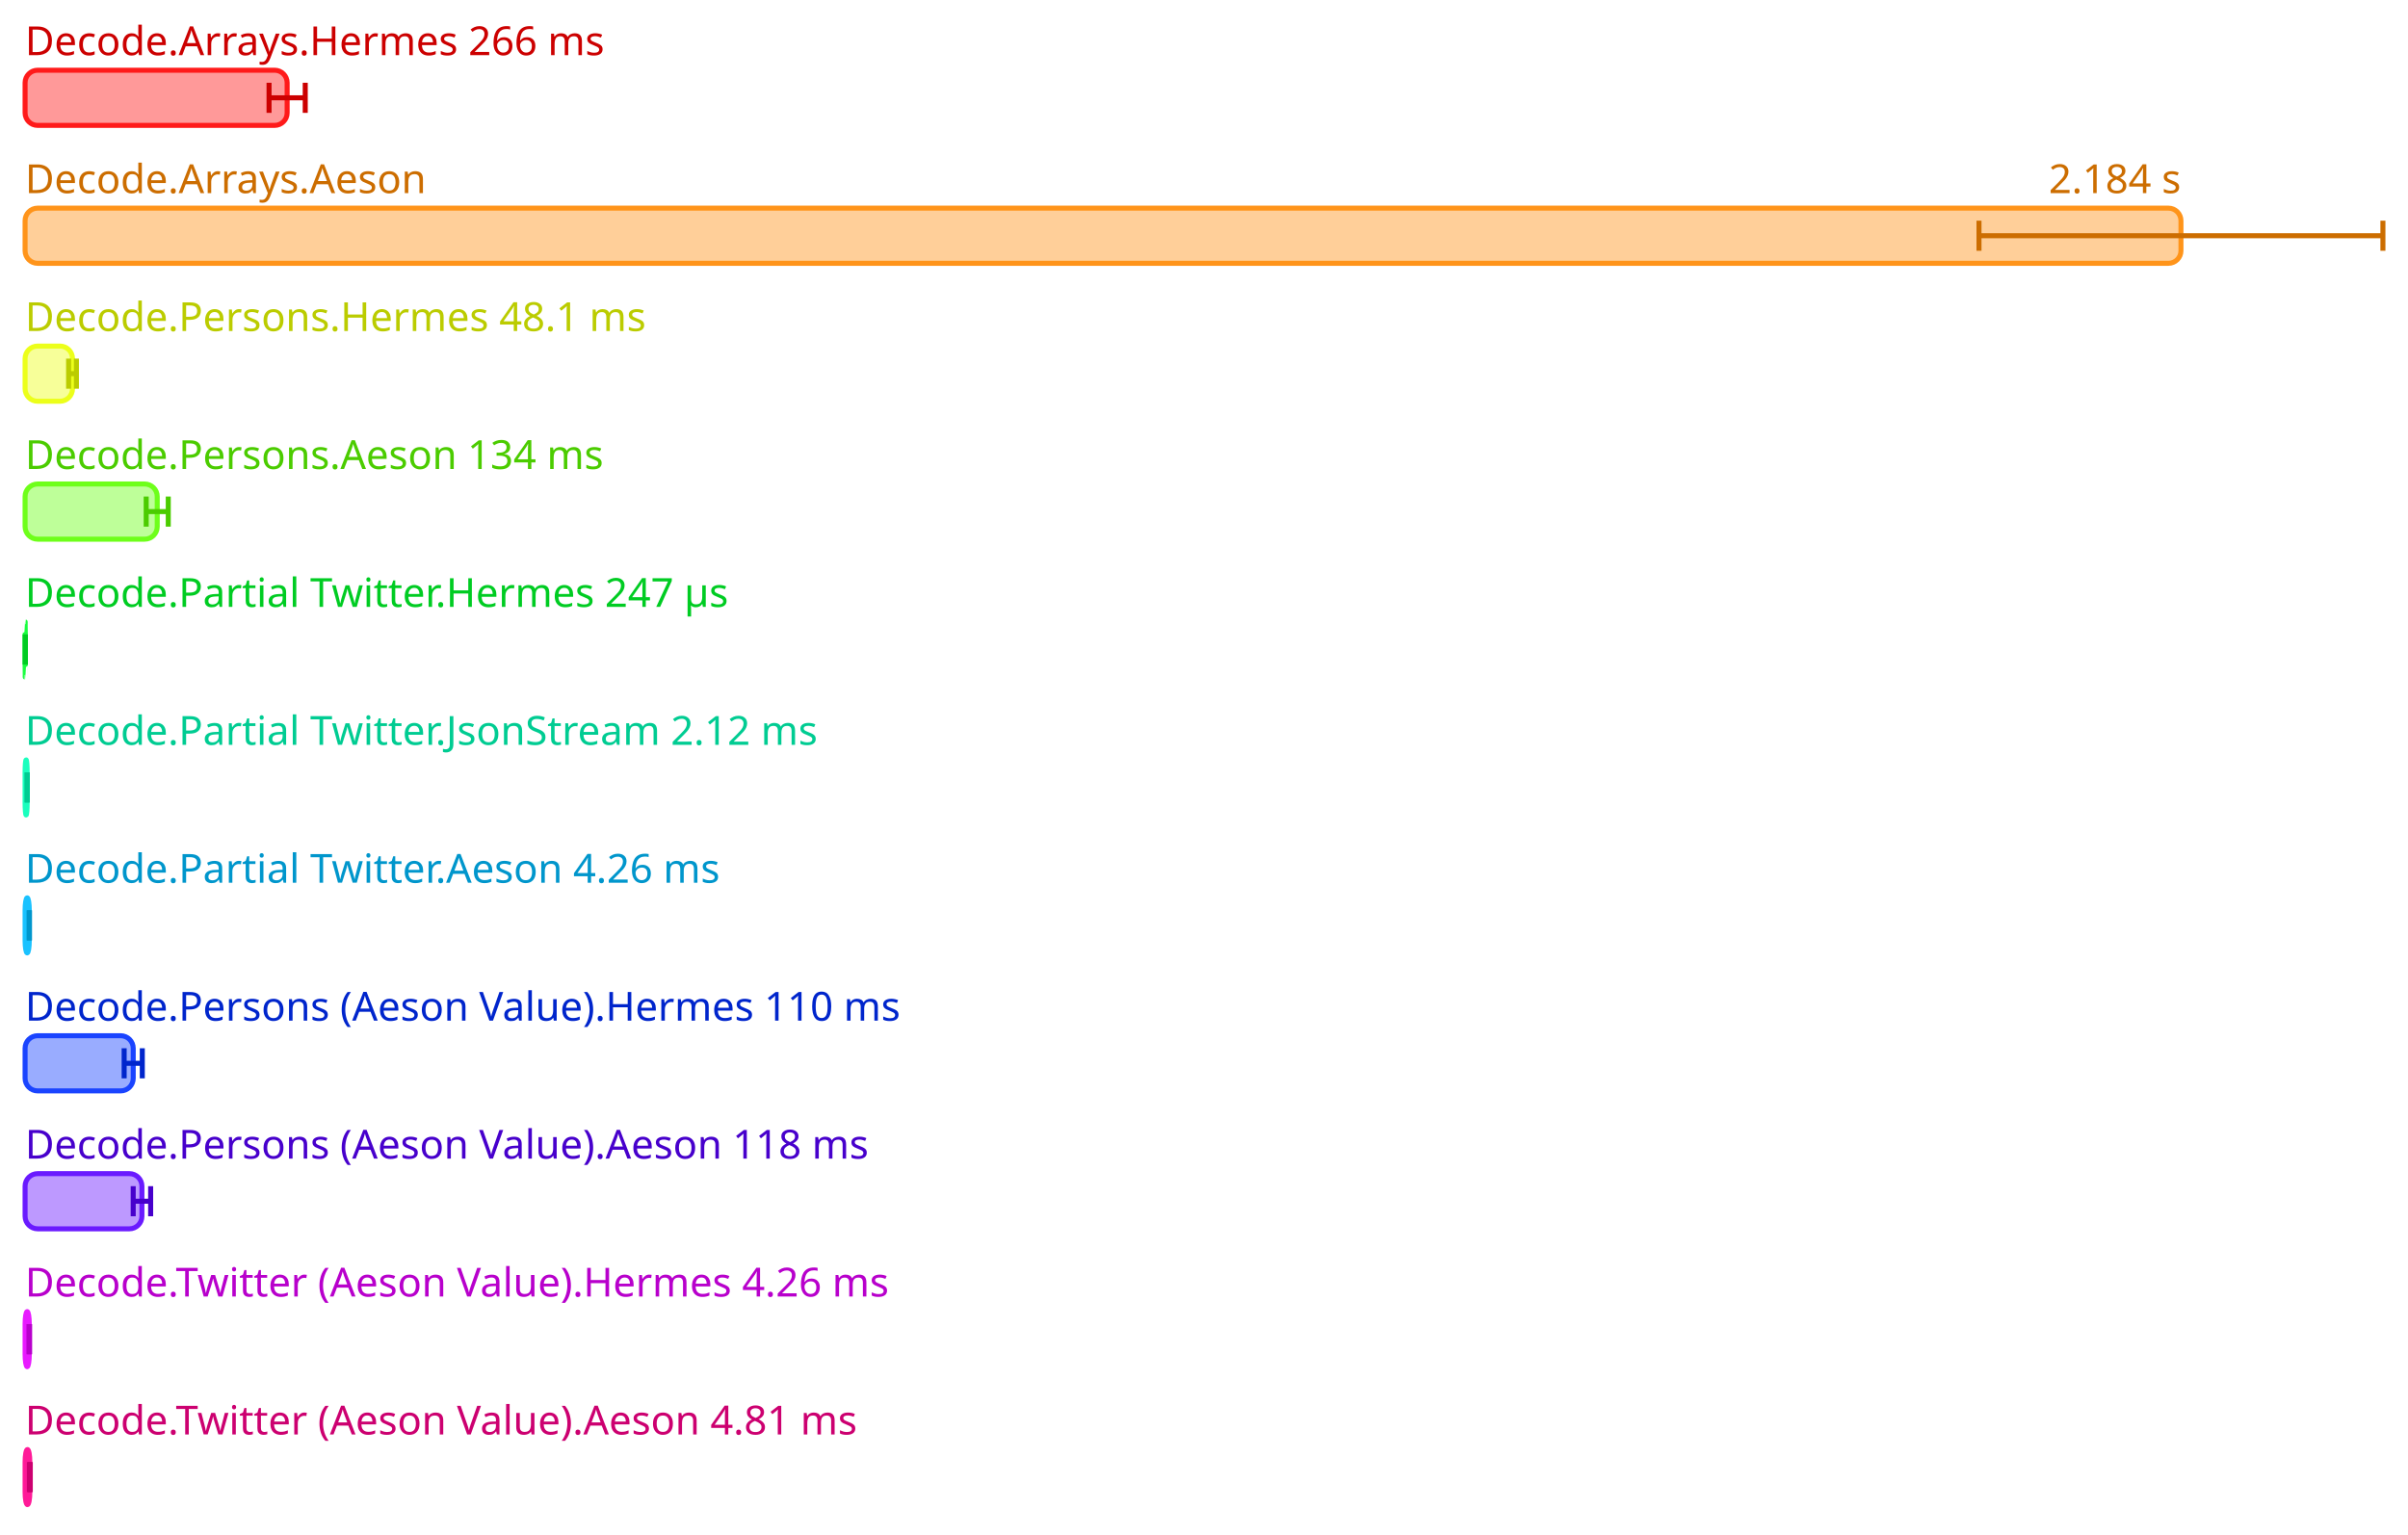
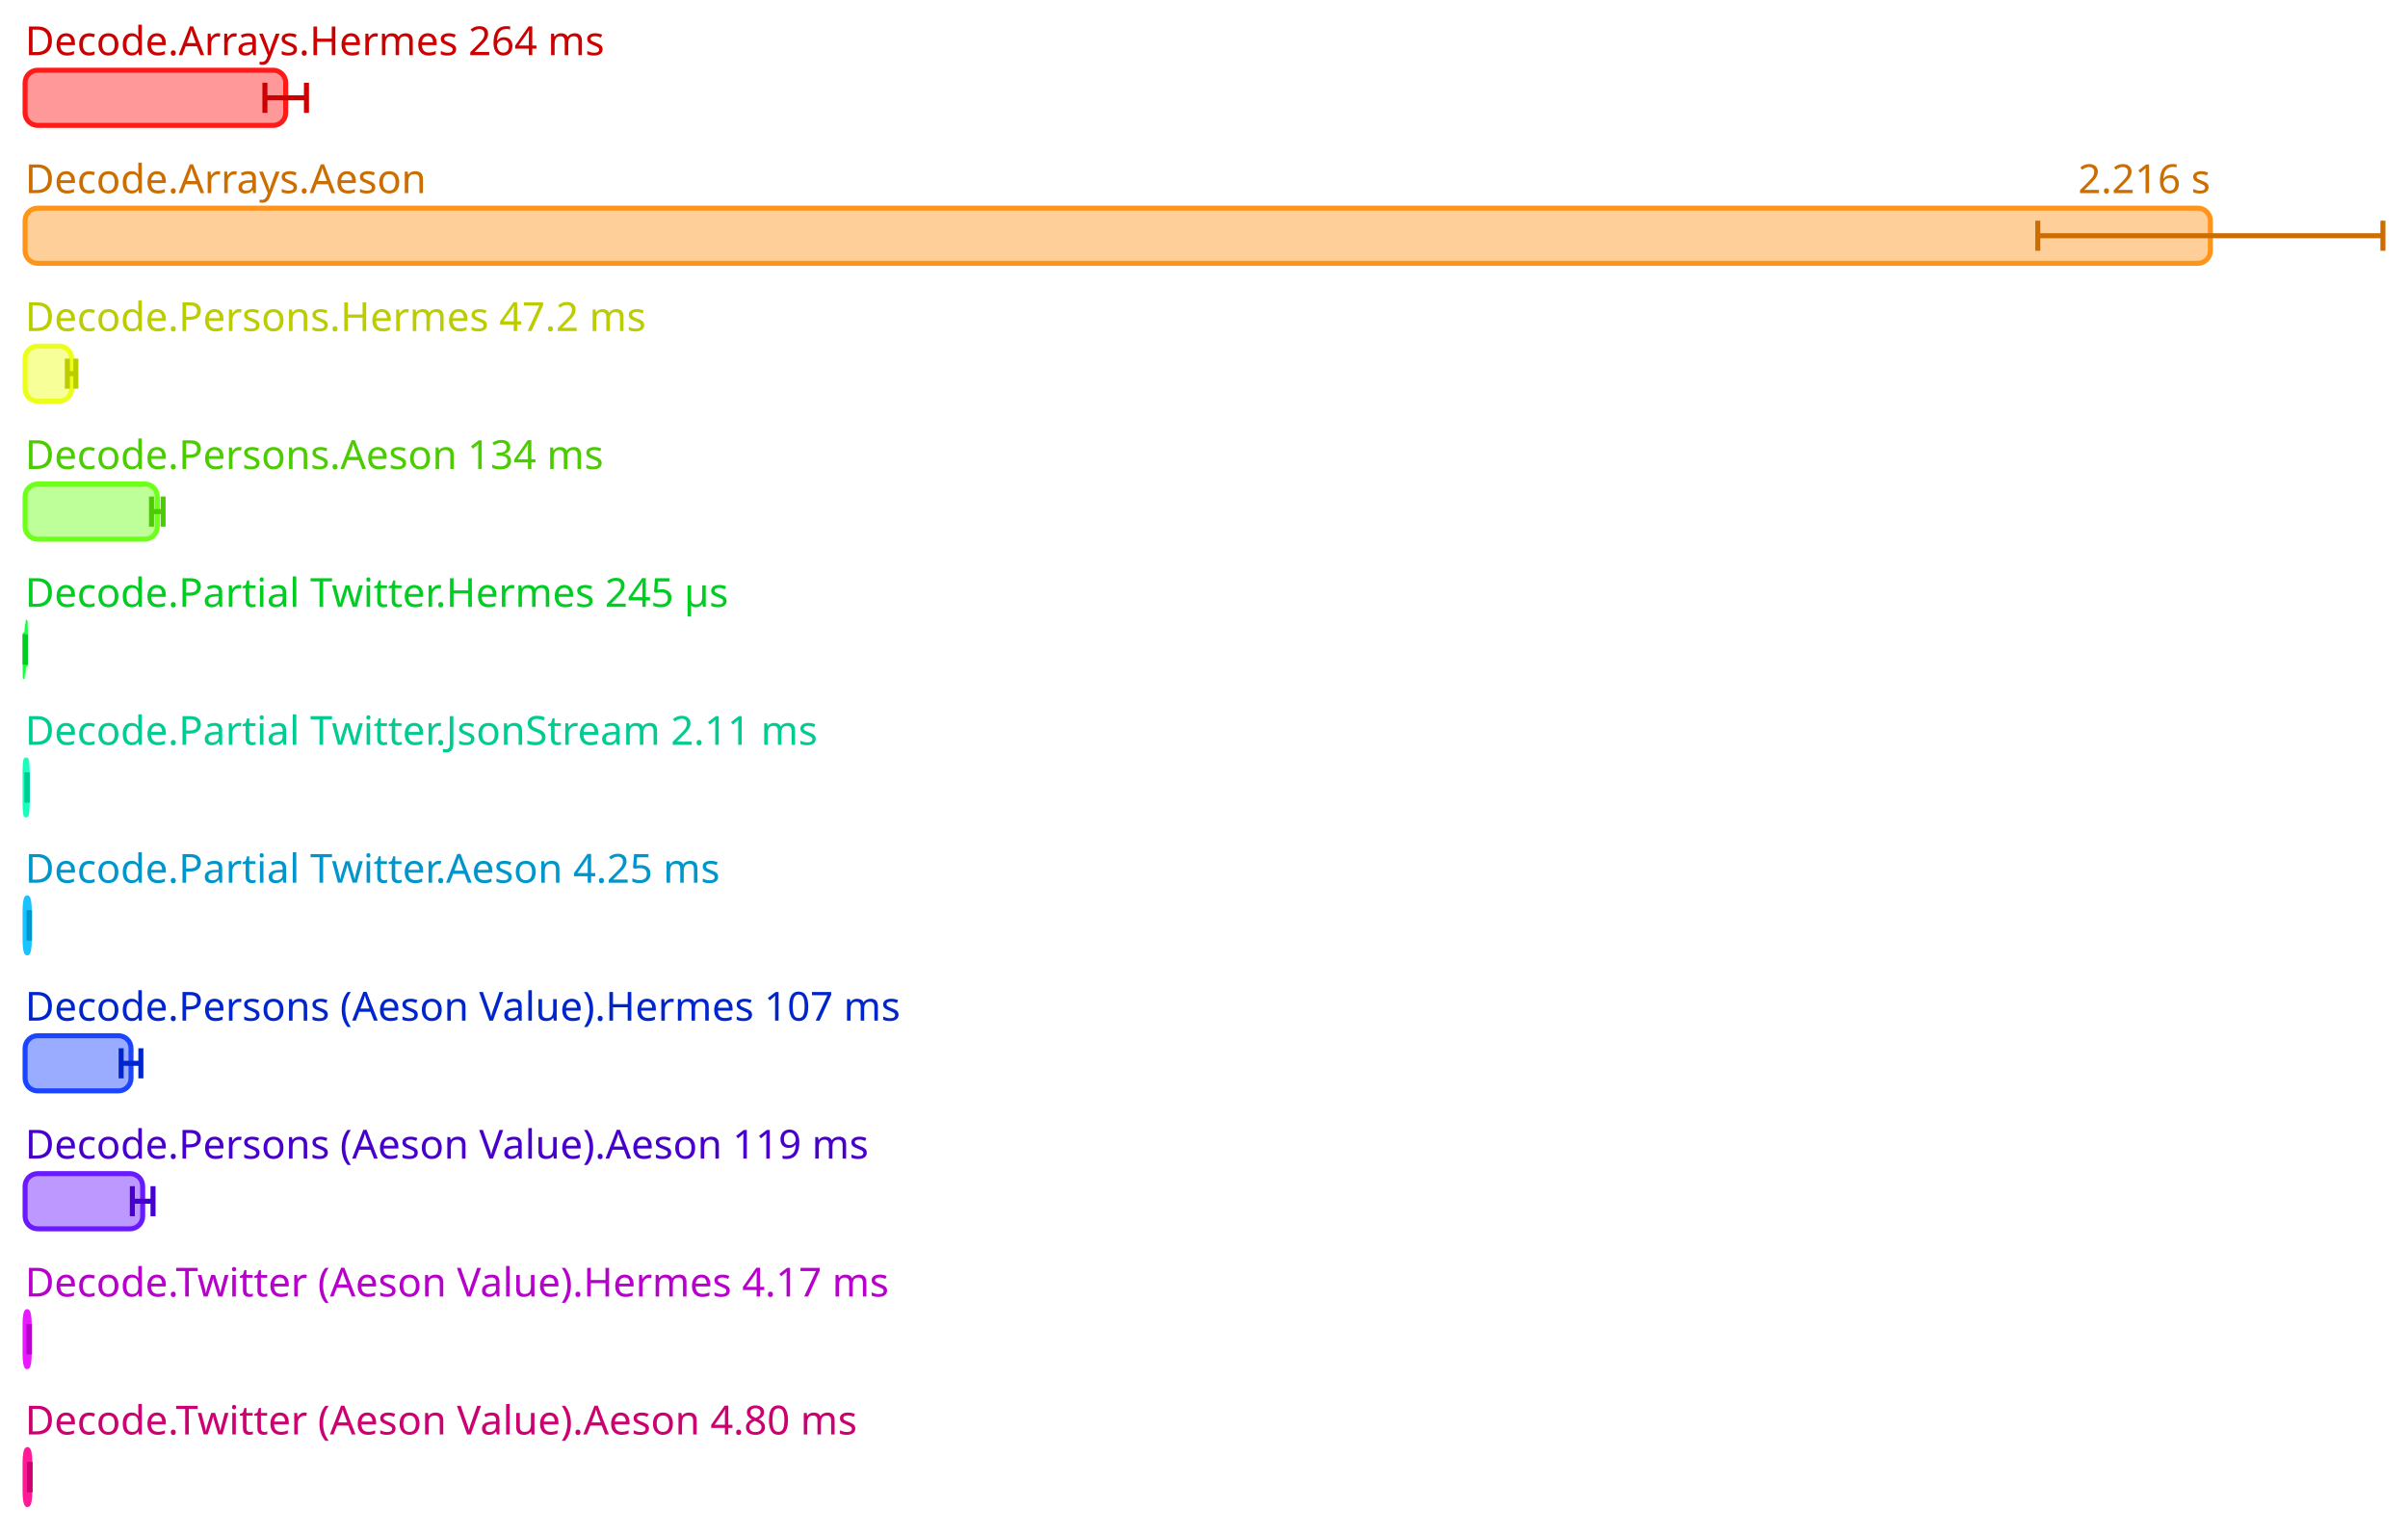
<svg xmlns="http://www.w3.org/2000/svg" height="612" width="960.0" font-size="16" font-family="sans-serif" stroke-width="2">
  <g transform="translate(10.0 0)">
-     <text fill="hsl(0, 100%, 40%)" y="22">Decode.Arrays.Hermes 266  ms</text>
+     <text fill="hsl(0, 100%, 40%)" y="22">Decode.Arrays.Hermes 264  ms</text>
    <g>
-       <rect y="28" rx="5" height="22" width="104.474" fill="hsl(0, 100%, 80%)" stroke="hsl(0, 100%, 55%)" />
+       <rect y="28" rx="5" height="22" width="103.897" fill="hsl(0, 100%, 80%)" stroke="hsl(0, 100%, 55%)" />
      <g stroke="hsl(0, 100%, 40%)">
-         <line x1="97.257" x2="111.69" y1="39" y2="39" />
-         <line x1="97.257" x2="97.257" y1="33" y2="45" />
-         <line x1="111.69" x2="111.69" y1="33" y2="45" />
+         <line x1="95.617" x2="112.176" y1="39" y2="39" />
+         <line x1="95.617" x2="95.617" y1="33" y2="45" />
+         <line x1="112.176" x2="112.176" y1="33" y2="45" />
      </g>
    </g>
    <g fill="hsl(32, 100%, 40%)">
      <text y="77">Decode.Arrays.Aeson</text>
-       <text y="77" x="859.483" text-anchor="end">2.184 s</text>
+       <text y="77" x="871.208" text-anchor="end">2.216 s</text>
    </g>
    <g>
-       <rect y="83" rx="5" height="22" width="859.483" fill="hsl(32, 100%, 80%)" stroke="hsl(32, 100%, 55%)" />
+       <rect y="83" rx="5" height="22" width="871.208" fill="hsl(32, 100%, 80%)" stroke="hsl(32, 100%, 55%)" />
      <g stroke="hsl(32, 100%, 40%)">
-         <line x1="778.967" x2="940.0" y1="94" y2="94" />
-         <line x1="778.967" x2="778.967" y1="88" y2="100" />
+         <line x1="802.416" x2="940.0" y1="94" y2="94" />
+         <line x1="802.416" x2="802.416" y1="88" y2="100" />
        <line x1="940.0" x2="940.0" y1="88" y2="100" />
      </g>
    </g>
-     <text fill="hsl(65, 100%, 40%)" y="132">Decode.Persons.Hermes 48.1 ms</text>
+     <text fill="hsl(65, 100%, 40%)" y="132">Decode.Persons.Hermes 47.2 ms</text>
    <g>
-       <rect y="138" rx="5" height="22" width="18.908" fill="hsl(65, 100%, 80%)" stroke="hsl(65, 100%, 55%)" />
+       <rect y="138" rx="5" height="22" width="18.551" fill="hsl(65, 100%, 80%)" stroke="hsl(65, 100%, 55%)" />
      <g stroke="hsl(65, 100%, 40%)">
-         <line x1="17.351" x2="20.466" y1="149" y2="149" />
-         <line x1="17.351" x2="17.351" y1="143" y2="155" />
-         <line x1="20.466" x2="20.466" y1="143" y2="155" />
+         <line x1="16.85" x2="20.252" y1="149" y2="149" />
+         <line x1="16.85" x2="16.85" y1="143" y2="155" />
+         <line x1="20.252" x2="20.252" y1="143" y2="155" />
      </g>
    </g>
    <text fill="hsl(98, 100%, 40%)" y="187">Decode.Persons.Aeson 134  ms</text>
    <g>
-       <rect y="193" rx="5" height="22" width="52.682" fill="hsl(98, 100%, 80%)" stroke="hsl(98, 100%, 55%)" />
+       <rect y="193" rx="5" height="22" width="52.711" fill="hsl(98, 100%, 80%)" stroke="hsl(98, 100%, 55%)" />
      <g stroke="hsl(98, 100%, 40%)">
-         <line x1="48.283" x2="57.081" y1="204" y2="204" />
-         <line x1="48.283" x2="48.283" y1="198" y2="210" />
-         <line x1="57.081" x2="57.081" y1="198" y2="210" />
+         <line x1="50.399" x2="55.023" y1="204" y2="204" />
+         <line x1="50.399" x2="50.399" y1="198" y2="210" />
+         <line x1="55.023" x2="55.023" y1="198" y2="210" />
      </g>
    </g>
-     <text fill="hsl(130, 100%, 40%)" y="242">Decode.Partial Twitter.Hermes 247  μs</text>
+     <text fill="hsl(130, 100%, 40%)" y="242">Decode.Partial Twitter.Hermes 245  μs</text>
    <g>
-       <rect y="248" rx="5" height="22" width="0.097" fill="hsl(130, 100%, 80%)" stroke="hsl(130, 100%, 55%)" />
+       <rect y="248" rx="5" height="22" width="0.096" fill="hsl(130, 100%, 80%)" stroke="hsl(130, 100%, 55%)" />
      <g stroke="hsl(130, 100%, 40%)">
-         <line x1="0.091" x2="0.104" y1="259" y2="259" />
-         <line x1="0.091" x2="0.091" y1="253" y2="265" />
-         <line x1="0.104" x2="0.104" y1="253" y2="265" />
+         <line x1="0.088" x2="0.105" y1="259" y2="259" />
+         <line x1="0.088" x2="0.088" y1="253" y2="265" />
+         <line x1="0.105" x2="0.105" y1="253" y2="265" />
      </g>
    </g>
-     <text fill="hsl(163, 100%, 40%)" y="297">Decode.Partial Twitter.JsonStream 2.12 ms</text>
+     <text fill="hsl(163, 100%, 40%)" y="297">Decode.Partial Twitter.JsonStream 2.11 ms</text>
    <g>
-       <rect y="303" rx="5" height="22" width="0.834" fill="hsl(163, 100%, 80%)" stroke="hsl(163, 100%, 55%)" />
+       <rect y="303" rx="5" height="22" width="0.829" fill="hsl(163, 100%, 80%)" stroke="hsl(163, 100%, 55%)" />
      <g stroke="hsl(163, 100%, 40%)">
-         <line x1="0.775" x2="0.893" y1="314" y2="314" />
-         <line x1="0.775" x2="0.775" y1="308" y2="320" />
-         <line x1="0.893" x2="0.893" y1="308" y2="320" />
+         <line x1="0.787" x2="0.871" y1="314" y2="314" />
+         <line x1="0.787" x2="0.787" y1="308" y2="320" />
+         <line x1="0.871" x2="0.871" y1="308" y2="320" />
      </g>
    </g>
-     <text fill="hsl(196, 100%, 40%)" y="352">Decode.Partial Twitter.Aeson 4.26 ms</text>
+     <text fill="hsl(196, 100%, 40%)" y="352">Decode.Partial Twitter.Aeson 4.25 ms</text>
    <g>
-       <rect y="358" rx="5" height="22" width="1.678" fill="hsl(196, 100%, 80%)" stroke="hsl(196, 100%, 55%)" />
+       <rect y="358" rx="5" height="22" width="1.673" fill="hsl(196, 100%, 80%)" stroke="hsl(196, 100%, 55%)" />
      <g stroke="hsl(196, 100%, 40%)">
-         <line x1="1.591" x2="1.765" y1="369" y2="369" />
-         <line x1="1.591" x2="1.591" y1="363" y2="375" />
-         <line x1="1.765" x2="1.765" y1="363" y2="375" />
+         <line x1="1.57" x2="1.776" y1="369" y2="369" />
+         <line x1="1.57" x2="1.57" y1="363" y2="375" />
+         <line x1="1.776" x2="1.776" y1="363" y2="375" />
      </g>
    </g>
-     <text fill="hsl(229, 100%, 40%)" y="407">Decode.Persons (Aeson Value).Hermes 110  ms</text>
+     <text fill="hsl(229, 100%, 40%)" y="407">Decode.Persons (Aeson Value).Hermes 107  ms</text>
    <g>
-       <rect y="413" rx="5" height="22" width="43.113" fill="hsl(229, 100%, 80%)" stroke="hsl(229, 100%, 55%)" />
+       <rect y="413" rx="5" height="22" width="42.23" fill="hsl(229, 100%, 80%)" stroke="hsl(229, 100%, 55%)" />
      <g stroke="hsl(229, 100%, 40%)">
-         <line x1="39.496" x2="46.73" y1="424" y2="424" />
-         <line x1="39.496" x2="39.496" y1="418" y2="430" />
-         <line x1="46.73" x2="46.73" y1="418" y2="430" />
+         <line x1="38.298" x2="46.162" y1="424" y2="424" />
+         <line x1="38.298" x2="38.298" y1="418" y2="430" />
+         <line x1="46.162" x2="46.162" y1="418" y2="430" />
      </g>
    </g>
-     <text fill="hsl(261, 100%, 40%)" y="462">Decode.Persons (Aeson Value).Aeson 118  ms</text>
+     <text fill="hsl(261, 100%, 40%)" y="462">Decode.Persons (Aeson Value).Aeson 119  ms</text>
    <g>
-       <rect y="468" rx="5" height="22" width="46.58" fill="hsl(261, 100%, 80%)" stroke="hsl(261, 100%, 55%)" />
+       <rect y="468" rx="5" height="22" width="46.885" fill="hsl(261, 100%, 80%)" stroke="hsl(261, 100%, 55%)" />
      <g stroke="hsl(261, 100%, 40%)">
-         <line x1="43.102" x2="50.058" y1="479" y2="479" />
-         <line x1="43.102" x2="43.102" y1="473" y2="485" />
-         <line x1="50.058" x2="50.058" y1="473" y2="485" />
+         <line x1="42.766" x2="51.004" y1="479" y2="479" />
+         <line x1="42.766" x2="42.766" y1="473" y2="485" />
+         <line x1="51.004" x2="51.004" y1="473" y2="485" />
      </g>
    </g>
-     <text fill="hsl(294, 100%, 40%)" y="517">Decode.Twitter (Aeson Value).Hermes 4.26 ms</text>
+     <text fill="hsl(294, 100%, 40%)" y="517">Decode.Twitter (Aeson Value).Hermes 4.17 ms</text>
    <g>
-       <rect y="523" rx="5" height="22" width="1.676" fill="hsl(294, 100%, 80%)" stroke="hsl(294, 100%, 55%)" />
+       <rect y="523" rx="5" height="22" width="1.641" fill="hsl(294, 100%, 80%)" stroke="hsl(294, 100%, 55%)" />
      <g stroke="hsl(294, 100%, 40%)">
-         <line x1="1.542" x2="1.81" y1="534" y2="534" />
-         <line x1="1.542" x2="1.542" y1="528" y2="540" />
-         <line x1="1.81" x2="1.81" y1="528" y2="540" />
+         <line x1="1.55" x2="1.732" y1="534" y2="534" />
+         <line x1="1.55" x2="1.55" y1="528" y2="540" />
+         <line x1="1.732" x2="1.732" y1="528" y2="540" />
      </g>
    </g>
-     <text fill="hsl(327, 100%, 40%)" y="572">Decode.Twitter (Aeson Value).Aeson 4.81 ms</text>
+     <text fill="hsl(327, 100%, 40%)" y="572">Decode.Twitter (Aeson Value).Aeson 4.80 ms</text>
    <g>
-       <rect y="578" rx="5" height="22" width="1.892" fill="hsl(327, 100%, 80%)" stroke="hsl(327, 100%, 55%)" />
+       <rect y="578" rx="5" height="22" width="1.889" fill="hsl(327, 100%, 80%)" stroke="hsl(327, 100%, 55%)" />
      <g stroke="hsl(327, 100%, 40%)">
-         <line x1="1.709" x2="2.075" y1="589" y2="589" />
-         <line x1="1.709" x2="1.709" y1="583" y2="595" />
-         <line x1="2.075" x2="2.075" y1="583" y2="595" />
+         <line x1="1.789" x2="1.988" y1="589" y2="589" />
+         <line x1="1.789" x2="1.789" y1="583" y2="595" />
+         <line x1="1.988" x2="1.988" y1="583" y2="595" />
      </g>
    </g>
  </g>
</svg>
